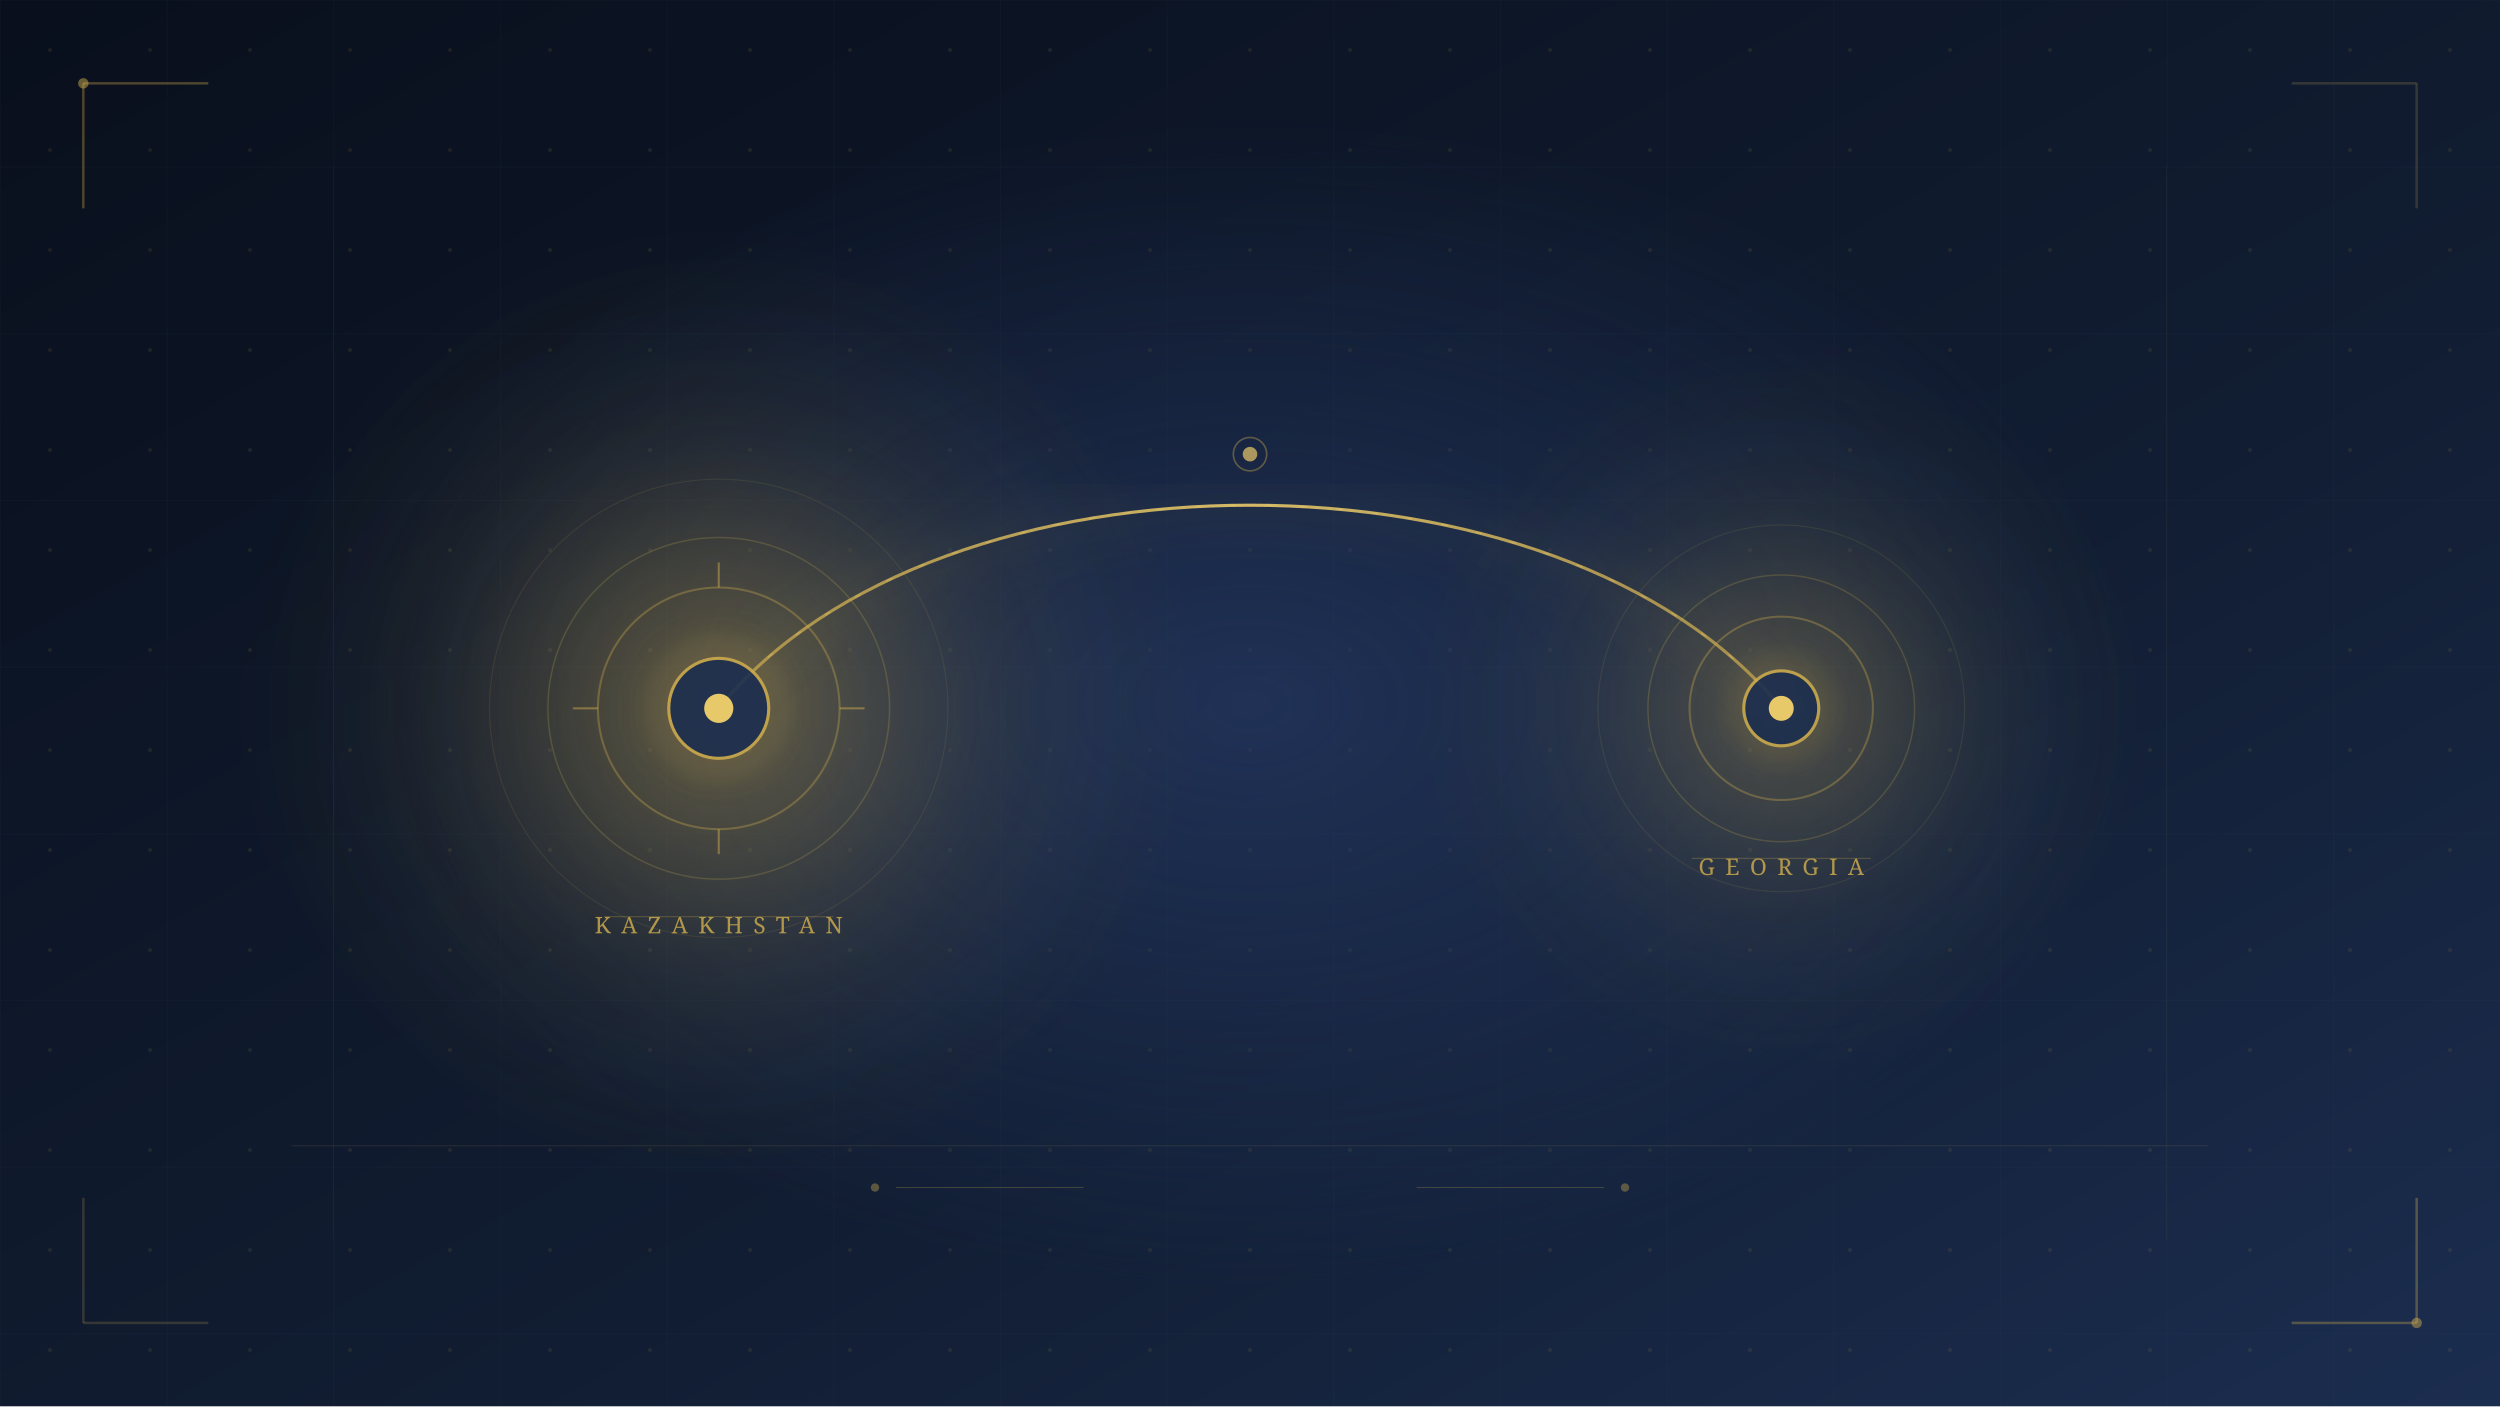
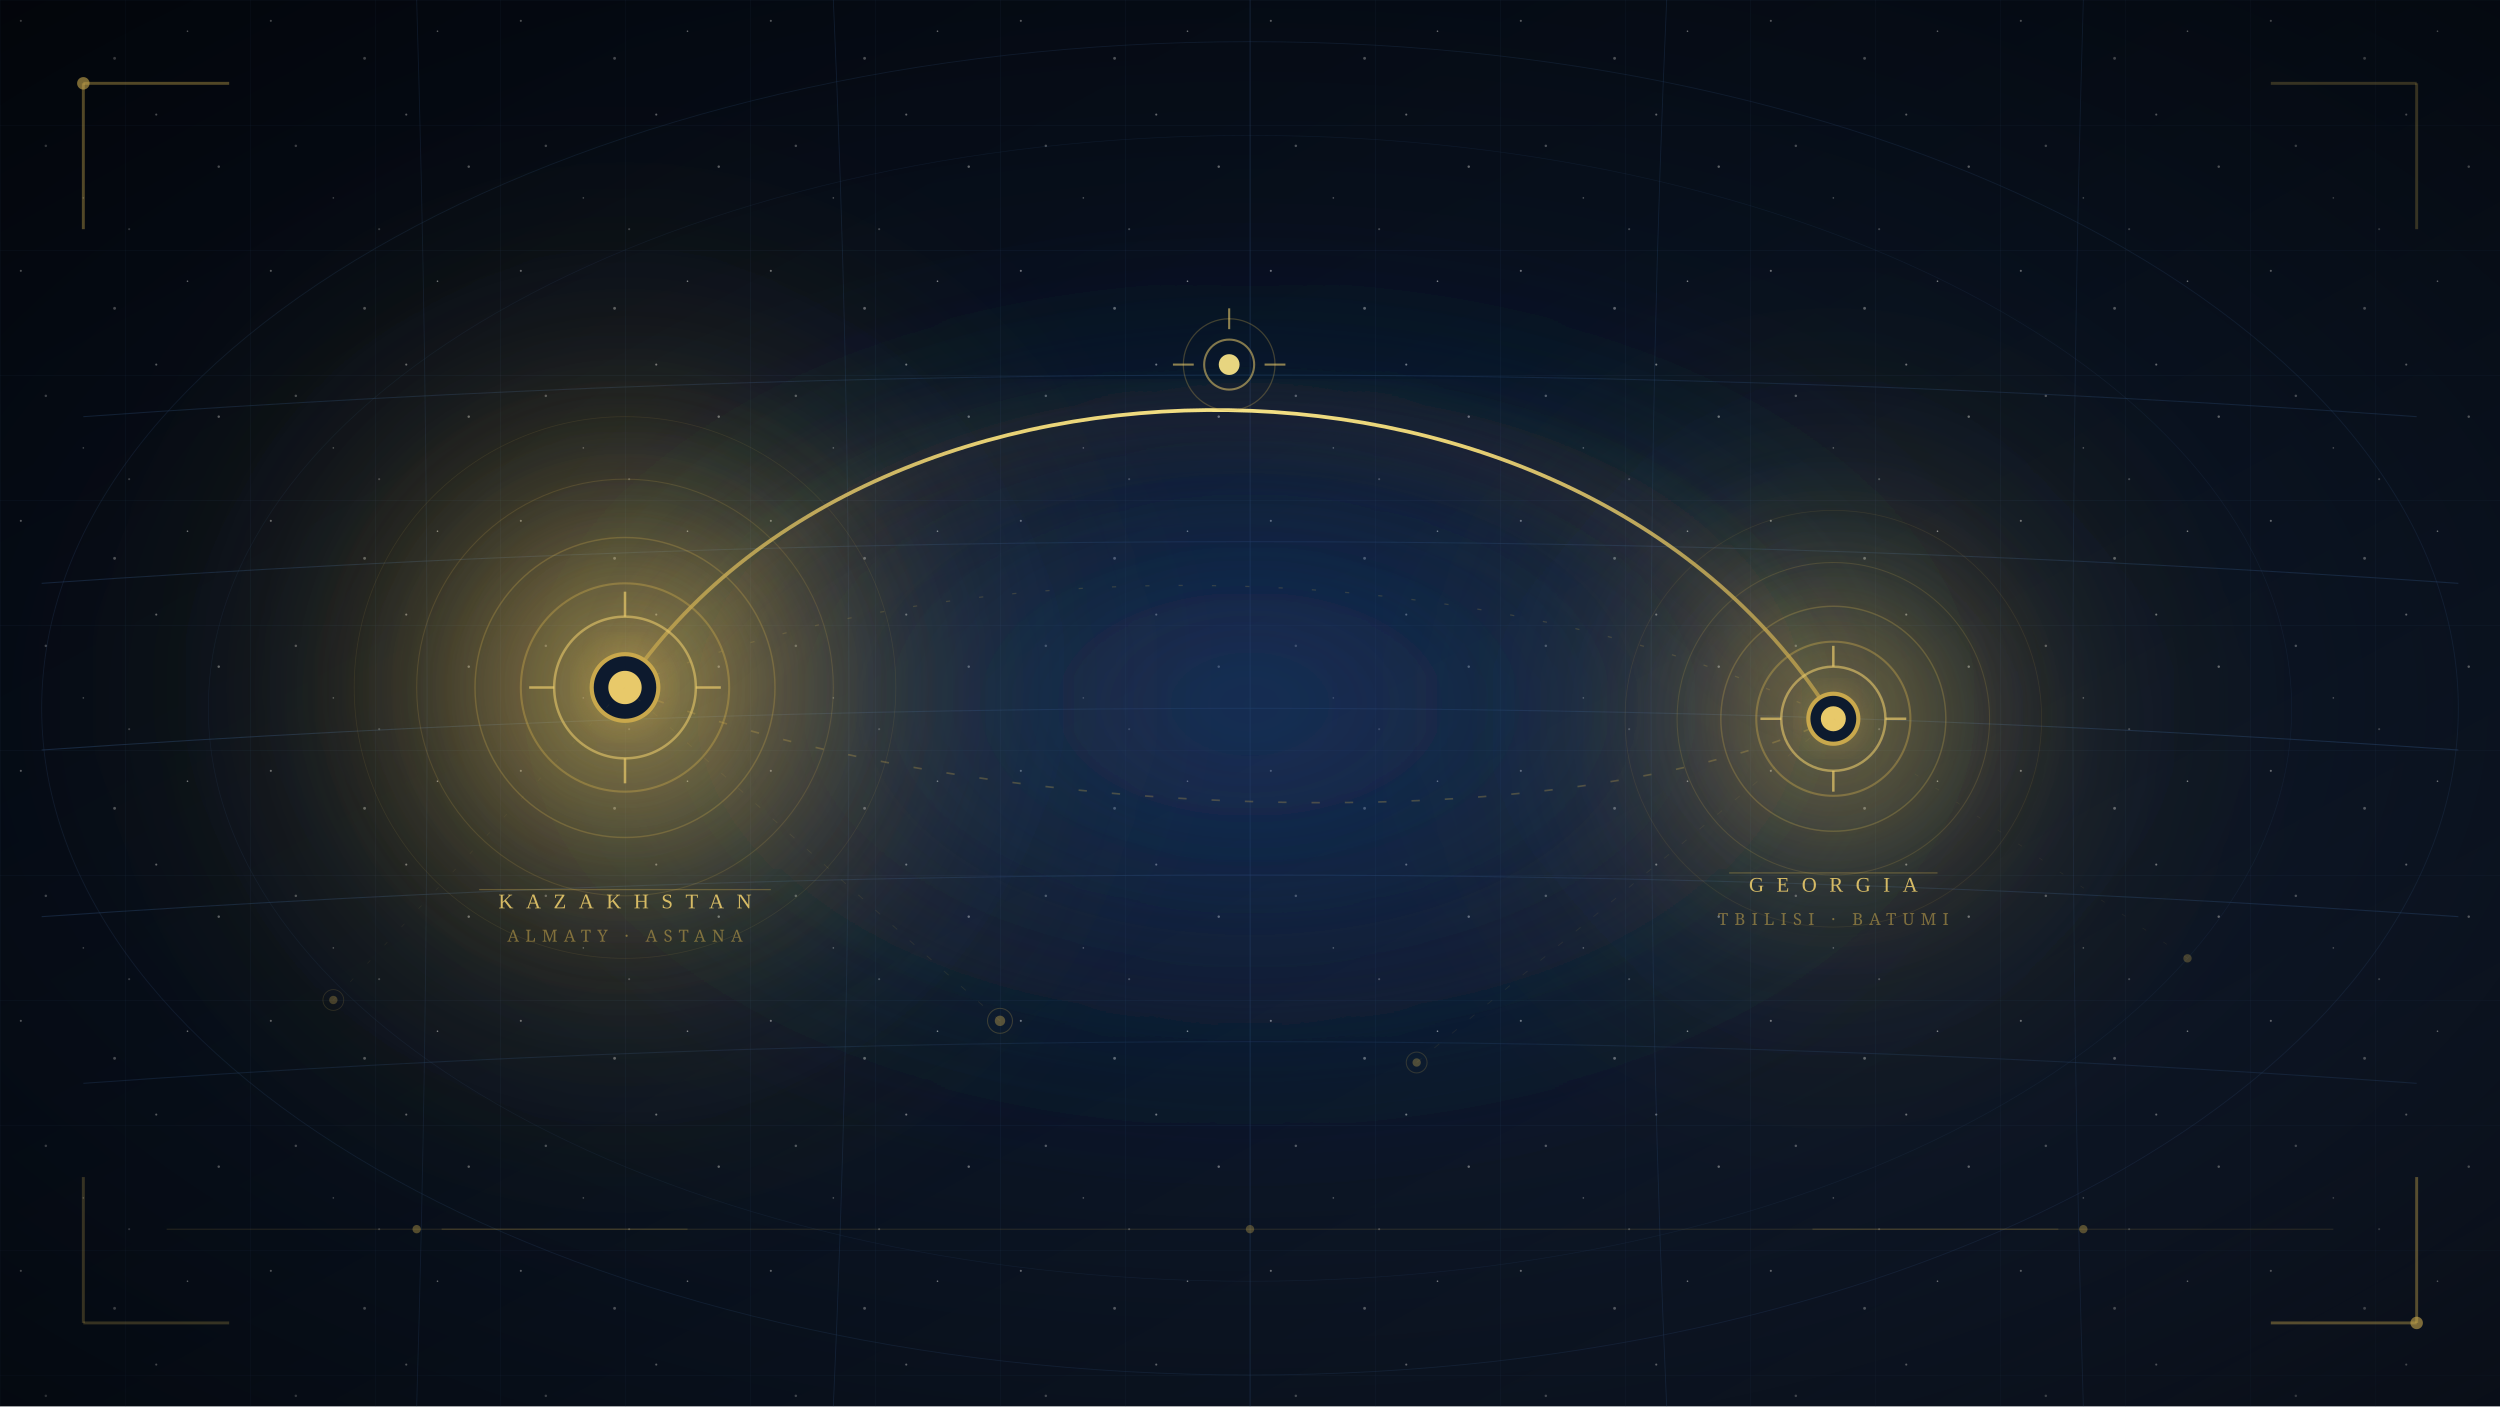
<svg xmlns="http://www.w3.org/2000/svg" viewBox="0 0 1200 675">
  <defs>
    <linearGradient id="bg" x1="0%" y1="0%" x2="100%" y2="100%">
-       <stop offset="0%" stop-color="#090F1C" />
-       <stop offset="60%" stop-color="#111D32" />
-       <stop offset="100%" stop-color="#1B2D4F" />
+       <stop offset="0%" stop-color="#060C18" />
+       <stop offset="50%" stop-color="#0A1525" />
+       <stop offset="100%" stop-color="#152035" />
    </linearGradient>
    <radialGradient id="glowKZ" cx="50%" cy="50%" r="50%">
-       <stop offset="0%" stop-color="#C9A84C" stop-opacity="0.45" />
-       <stop offset="60%" stop-color="#C9A84C" stop-opacity="0.08" />
+       <stop offset="0%" stop-color="#E8C96A" stop-opacity="0.6" />
+       <stop offset="35%" stop-color="#C9A84C" stop-opacity="0.25" />
+       <stop offset="70%" stop-color="#C9A84C" stop-opacity="0.06" />
      <stop offset="100%" stop-color="#C9A84C" stop-opacity="0" />
    </radialGradient>
    <radialGradient id="glowGE" cx="50%" cy="50%" r="50%">
-       <stop offset="0%" stop-color="#C9A84C" stop-opacity="0.35" />
-       <stop offset="60%" stop-color="#C9A84C" stop-opacity="0.06" />
+       <stop offset="0%" stop-color="#E8C96A" stop-opacity="0.5" />
+       <stop offset="35%" stop-color="#C9A84C" stop-opacity="0.2" />
+       <stop offset="70%" stop-color="#C9A84C" stop-opacity="0.05" />
      <stop offset="100%" stop-color="#C9A84C" stop-opacity="0" />
    </radialGradient>
    <radialGradient id="centerGlow" cx="50%" cy="50%" r="50%">
-       <stop offset="0%" stop-color="#2A4070" stop-opacity="0.6" />
-       <stop offset="100%" stop-color="#2A4070" stop-opacity="0" />
+       <stop offset="0%" stop-color="#1E3A6E" stop-opacity="0.7" />
+       <stop offset="60%" stop-color="#1E3A6E" stop-opacity="0.2" />
+       <stop offset="100%" stop-color="#1E3A6E" stop-opacity="0" />
+     </radialGradient>
+     <radialGradient id="bgVignette" cx="50%" cy="50%" r="70%">
+       <stop offset="30%" stop-color="#000000" stop-opacity="0" />
+       <stop offset="100%" stop-color="#000000" stop-opacity="0.55" />
    </radialGradient>
    <linearGradient id="arcGrad" x1="0%" y1="0%" x2="100%" y2="0%">
-       <stop offset="0%" stop-color="#C9A84C" stop-opacity="0.8" />
-       <stop offset="50%" stop-color="#E8C96A" stop-opacity="1" />
-       <stop offset="100%" stop-color="#C9A84C" stop-opacity="0.8" />
+       <stop offset="0%" stop-color="#C9A84C" stop-opacity="0.7" />
+       <stop offset="30%" stop-color="#F0D878" stop-opacity="1" />
+       <stop offset="50%" stop-color="#FFEA8A" stop-opacity="1" />
+       <stop offset="70%" stop-color="#F0D878" stop-opacity="1" />
+       <stop offset="100%" stop-color="#C9A84C" stop-opacity="0.7" />
    </linearGradient>
-     <filter id="blur4">
-       <feGaussianBlur stdDeviation="4" />
+     <linearGradient id="arcGlow" x1="0%" y1="0%" x2="100%" y2="0%">
+       <stop offset="0%" stop-color="#C9A84C" stop-opacity="0" />
+       <stop offset="50%" stop-color="#E8C96A" stop-opacity="0.9" />
+       <stop offset="100%" stop-color="#C9A84C" stop-opacity="0" />
+     </linearGradient>
+     <filter id="blur6">
+       <feGaussianBlur stdDeviation="6" />
    </filter>
-     <filter id="blur12">
-       <feGaussianBlur stdDeviation="12" />
+     <filter id="blur14">
+       <feGaussianBlur stdDeviation="14" />
    </filter>
-     <filter id="blur20">
-       <feGaussianBlur stdDeviation="20" />
+     <filter id="blur28">
+       <feGaussianBlur stdDeviation="28" />
    </filter>
-     <pattern id="dotGrid" x="0" y="0" width="48" height="48" patternUnits="userSpaceOnUse">
-       <circle cx="24" cy="24" r="1" fill="#C9A84C" opacity="0.10" />
+     <filter id="blur50">
+       <feGaussianBlur stdDeviation="50" />
+     </filter>
+     <filter id="nodeGlow" x="-100%" y="-100%" width="300%" height="300%">
+       <feGaussianBlur stdDeviation="8" result="blur" />
+       <feComposite in="SourceGraphic" in2="blur" operator="over" />
+     </filter>
+     <pattern id="stars" x="0" y="0" width="120" height="120" patternUnits="userSpaceOnUse">
+       <circle cx="10" cy="10" r="0.5" fill="#FFFFFF" opacity="0.5" />
+       <circle cx="55" cy="28" r="0.7" fill="#FFFFFF" opacity="0.4" />
+       <circle cx="90" cy="15" r="0.4" fill="#FFFFFF" opacity="0.6" />
+       <circle cx="22" cy="70" r="0.6" fill="#FFFFFF" opacity="0.35" />
+       <circle cx="75" cy="55" r="0.5" fill="#FFFFFF" opacity="0.5" />
+       <circle cx="40" cy="95" r="0.4" fill="#FFFFFF" opacity="0.4" />
+       <circle cx="105" cy="80" r="0.6" fill="#FFFFFF" opacity="0.45" />
+       <circle cx="62" cy="110" r="0.5" fill="#FFFFFF" opacity="0.3" />
    </pattern>
-     <pattern id="fineGrid" x="0" y="0" width="80" height="80" patternUnits="userSpaceOnUse">
-       <line x1="0" y1="0" x2="80" y2="0" stroke="#3A5070" stroke-width="0.3" opacity="0.4" />
-       <line x1="0" y1="0" x2="0" y2="80" stroke="#3A5070" stroke-width="0.3" opacity="0.4" />
+     <pattern id="fineGrid" x="0" y="0" width="60" height="60" patternUnits="userSpaceOnUse">
+       <line x1="0" y1="0" x2="60" y2="0" stroke="#2A4870" stroke-width="0.25" opacity="0.5" />
+       <line x1="0" y1="0" x2="0" y2="60" stroke="#2A4870" stroke-width="0.25" opacity="0.5" />
    </pattern>
  </defs>
  <rect width="1200" height="675" fill="url(#bg)" />
-   <rect width="1200" height="675" fill="url(#fineGrid)" opacity="0.5" />
-   <rect width="1200" height="675" fill="url(#dotGrid)" />
-   <ellipse cx="600" cy="338" rx="420" ry="280" fill="url(#centerGlow)" />
-   <ellipse cx="345" cy="340" rx="220" ry="220" fill="url(#glowKZ)" filter="url(#blur20)" />
-   <ellipse cx="855" cy="340" rx="170" ry="170" fill="url(#glowGE)" filter="url(#blur20)" />
-   <path d="M 345 340 C 450 210, 750 210, 855 340" stroke="#C9A84C" stroke-width="8" fill="none" opacity="0.12" filter="url(#blur12)" />
-   <path d="M 345 340 C 450 210, 750 210, 855 340" stroke="url(#arcGrad)" stroke-width="1.5" fill="none" opacity="0.9" />
-   <path d="M 345 340 C 450 210, 750 210, 855 340" stroke="#E8C96A" stroke-width="0.6" fill="none" opacity="0.4" stroke-dasharray="3 14" />
-   <circle cx="600" cy="218" r="3.5" fill="#E8C96A" opacity="0.7" />
-   <circle cx="600" cy="218" r="8" fill="none" stroke="#C9A84C" stroke-width="0.8" opacity="0.4" />
-   <circle cx="345" cy="340" r="110" fill="none" stroke="#C9A84C" stroke-width="0.5" opacity="0.12" />
-   <circle cx="345" cy="340" r="82" fill="none" stroke="#C9A84C" stroke-width="0.7" opacity="0.22" />
-   <circle cx="345" cy="340" r="58" fill="none" stroke="#C9A84C" stroke-width="1" opacity="0.35" />
-   <circle cx="345" cy="340" r="36" fill="#C9A84C" opacity="0.1" filter="url(#blur4)" />
-   <circle cx="345" cy="340" r="24" fill="#1B2D4F" stroke="#C9A84C" stroke-width="1.5" opacity="0.9" />
-   <circle cx="345" cy="340" r="7" fill="#E8C96A" />
-   <line x1="345" y1="282" x2="345" y2="270" stroke="#C9A84C" stroke-width="1" opacity="0.5" />
-   <line x1="403" y1="340" x2="415" y2="340" stroke="#C9A84C" stroke-width="1" opacity="0.5" />
-   <line x1="345" y1="398" x2="345" y2="410" stroke="#C9A84C" stroke-width="1" opacity="0.5" />
-   <line x1="287" y1="340" x2="275" y2="340" stroke="#C9A84C" stroke-width="1" opacity="0.5" />
-   <circle cx="855" cy="340" r="88" fill="none" stroke="#C9A84C" stroke-width="0.5" opacity="0.12" />
-   <circle cx="855" cy="340" r="64" fill="none" stroke="#C9A84C" stroke-width="0.7" opacity="0.22" />
-   <circle cx="855" cy="340" r="44" fill="none" stroke="#C9A84C" stroke-width="1" opacity="0.35" />
-   <circle cx="855" cy="340" r="27" fill="#C9A84C" opacity="0.1" filter="url(#blur4)" />
-   <circle cx="855" cy="340" r="18" fill="#1B2D4F" stroke="#C9A84C" stroke-width="1.5" opacity="0.9" />
-   <circle cx="855" cy="340" r="6" fill="#E8C96A" />
-   <text x="345" y="448" text-anchor="middle" fill="#C9A84C" font-family="Georgia, serif" font-size="11" letter-spacing="5" opacity="0.85">KAZAKHSTAN</text>
-   <line x1="290" y1="440" x2="400" y2="440" stroke="#C9A84C" stroke-width="0.5" opacity="0.3" />
-   <text x="855" y="420" text-anchor="middle" fill="#C9A84C" font-family="Georgia, serif" font-size="11" letter-spacing="5" opacity="0.85">GEORGIA</text>
-   <line x1="812" y1="412" x2="898" y2="412" stroke="#C9A84C" stroke-width="0.5" opacity="0.3" />
-   <line x1="40" y1="40" x2="100" y2="40" stroke="#C9A84C" stroke-width="1.2" opacity="0.35" />
-   <line x1="40" y1="40" x2="40" y2="100" stroke="#C9A84C" stroke-width="1.2" opacity="0.35" />
-   <circle cx="40" cy="40" r="2.5" fill="#C9A84C" opacity="0.5" />
-   <line x1="1160" y1="635" x2="1100" y2="635" stroke="#C9A84C" stroke-width="1.2" opacity="0.35" />
-   <line x1="1160" y1="635" x2="1160" y2="575" stroke="#C9A84C" stroke-width="1.2" opacity="0.35" />
-   <circle cx="1160" cy="635" r="2.5" fill="#C9A84C" opacity="0.5" />
-   <line x1="1160" y1="40" x2="1100" y2="40" stroke="#C9A84C" stroke-width="1.2" opacity="0.2" />
-   <line x1="1160" y1="40" x2="1160" y2="100" stroke="#C9A84C" stroke-width="1.2" opacity="0.2" />
-   <line x1="40" y1="635" x2="100" y2="635" stroke="#C9A84C" stroke-width="1.2" opacity="0.2" />
-   <line x1="40" y1="635" x2="40" y2="575" stroke="#C9A84C" stroke-width="1.2" opacity="0.2" />
-   <line x1="140" y1="550" x2="1060" y2="550" stroke="#C9A84C" stroke-width="0.4" opacity="0.15" />
-   <circle cx="420" cy="570" r="2" fill="#C9A84C" opacity="0.4" />
-   <line x1="430" y1="570" x2="520" y2="570" stroke="#C9A84C" stroke-width="0.5" opacity="0.25" />
-   <circle cx="780" cy="570" r="2" fill="#C9A84C" opacity="0.4" />
-   <line x1="680" y1="570" x2="770" y2="570" stroke="#C9A84C" stroke-width="0.5" opacity="0.25" />
-   <line x1="160" y1="80" x2="160" y2="595" stroke="#C9A84C" stroke-width="0.3" opacity="0.08" />
-   <line x1="1040" y1="80" x2="1040" y2="595" stroke="#C9A84C" stroke-width="0.3" opacity="0.08" />
+   <rect width="1200" height="675" fill="url(#stars)" />
+   <rect width="1200" height="675" fill="url(#fineGrid)" />
+   <rect width="1200" height="675" fill="url(#bgVignette)" />
+   <ellipse cx="600" cy="340" rx="580" ry="320" fill="none" stroke="#2A4870" stroke-width="0.4" opacity="0.25" />
+   <ellipse cx="600" cy="340" rx="500" ry="275" fill="none" stroke="#2A4870" stroke-width="0.3" opacity="0.2" />
+   <path d="M 40 200 Q 600 160 1160 200" fill="none" stroke="#2A4870" stroke-width="0.5" opacity="0.35" />
+   <path d="M 20 280 Q 600 240 1180 280" fill="none" stroke="#2A4870" stroke-width="0.5" opacity="0.4" />
+   <path d="M 20 360 Q 600 320 1180 360" fill="none" stroke="#2A4870" stroke-width="0.5" opacity="0.45" />
+   <path d="M 20 440 Q 600 400 1180 440" fill="none" stroke="#2A4870" stroke-width="0.5" opacity="0.4" />
+   <path d="M 40 520 Q 600 480 1160 520" fill="none" stroke="#2A4870" stroke-width="0.5" opacity="0.3" />
+   <path d="M 200 0 Q 210 340 200 675" fill="none" stroke="#2A4870" stroke-width="0.4" opacity="0.25" />
+   <path d="M 400 0 Q 415 340 400 675" fill="none" stroke="#2A4870" stroke-width="0.4" opacity="0.3" />
+   <path d="M 600 0 L 600 675" fill="none" stroke="#2A4870" stroke-width="0.4" opacity="0.35" />
+   <path d="M 800 0 Q 785 340 800 675" fill="none" stroke="#2A4870" stroke-width="0.4" opacity="0.3" />
+   <path d="M 1000 0 Q 990 340 1000 675" fill="none" stroke="#2A4870" stroke-width="0.4" opacity="0.25" />
+   <ellipse cx="600" cy="338" rx="380" ry="220" fill="url(#centerGlow)" filter="url(#blur28)" />
+   <ellipse cx="300" cy="330" rx="240" ry="240" fill="url(#glowKZ)" filter="url(#blur50)" />
+   <ellipse cx="300" cy="330" rx="140" ry="140" fill="url(#glowKZ)" filter="url(#blur28)" />
+   <ellipse cx="880" cy="345" rx="180" ry="180" fill="url(#glowGE)" filter="url(#blur50)" />
+   <ellipse cx="880" cy="345" rx="100" ry="100" fill="url(#glowGE)" filter="url(#blur28)" />
+   <path d="M 300 330 C 420 150, 760 150, 880 345" stroke="#C9A84C" stroke-width="16" fill="none" opacity="0.08" filter="url(#blur28)" />
+   <path d="M 300 330 C 420 150, 760 150, 880 345" stroke="#E8C96A" stroke-width="6" fill="none" opacity="0.15" filter="url(#blur14)" />
+   <path d="M 300 330 C 420 150, 760 150, 880 345" stroke="url(#arcGrad)" stroke-width="1.8" fill="none" opacity="0.95" />
+   <path d="M 300 330 C 440 390, 740 410, 880 345" stroke="#C9A84C" stroke-width="0.8" fill="none" opacity="0.3" stroke-dasharray="4 12" />
+   <path d="M 300 330 C 460 260, 720 265, 880 345" stroke="#C9A84C" stroke-width="0.6" fill="none" opacity="0.2" stroke-dasharray="2 14" />
+   <circle cx="590" cy="175" r="5" fill="#FFEA8A" opacity="0.9" />
+   <circle cx="590" cy="175" r="12" fill="none" stroke="#E8C96A" stroke-width="1" opacity="0.55" />
+   <circle cx="590" cy="175" r="22" fill="none" stroke="#C9A84C" stroke-width="0.6" opacity="0.3" />
+   <line x1="590" y1="158" x2="590" y2="148" stroke="#E8C96A" stroke-width="1" opacity="0.6" />
+   <line x1="573" y1="175" x2="563" y2="175" stroke="#E8C96A" stroke-width="1" opacity="0.6" />
+   <line x1="607" y1="175" x2="617" y2="175" stroke="#E8C96A" stroke-width="1" opacity="0.6" />
+   <circle cx="300" cy="330" r="130" fill="none" stroke="#C9A84C" stroke-width="0.35" opacity="0.12" />
+   <circle cx="300" cy="330" r="100" fill="none" stroke="#C9A84C" stroke-width="0.5" opacity="0.18" />
+   <circle cx="300" cy="330" r="72" fill="none" stroke="#C9A84C" stroke-width="0.7" opacity="0.28" />
+   <circle cx="300" cy="330" r="50" fill="none" stroke="#C9A84C" stroke-width="1" opacity="0.40" />
+   <circle cx="300" cy="330" r="34" fill="none" stroke="#E8C96A" stroke-width="1.2" opacity="0.60" />
+   <circle cx="300" cy="330" r="22" fill="#C9A84C" opacity="0.18" filter="url(#blur6)" />
+   <circle cx="300" cy="330" r="16" fill="#0D1A2E" stroke="#C9A84C" stroke-width="2" />
+   <circle cx="300" cy="330" r="8" fill="#E8C96A" />
+   <line x1="300" y1="296" x2="300" y2="284" stroke="#E8C96A" stroke-width="1.2" opacity="0.7" />
+   <line x1="300" y1="364" x2="300" y2="376" stroke="#E8C96A" stroke-width="1.2" opacity="0.7" />
+   <line x1="266" y1="330" x2="254" y2="330" stroke="#E8C96A" stroke-width="1.2" opacity="0.7" />
+   <line x1="334" y1="330" x2="346" y2="330" stroke="#E8C96A" stroke-width="1.2" opacity="0.7" />
+   <text x="300" y="436" text-anchor="middle" fill="#E8C96A" font-family="Georgia, 'Times New Roman', serif" font-size="10" letter-spacing="6" opacity="0.9">KAZAKHSTAN</text>
+   <line x1="230" y1="427" x2="370" y2="427" stroke="#C9A84C" stroke-width="0.6" opacity="0.35" />
+   <text x="300" y="452" text-anchor="middle" fill="#C9A84C" font-family="Georgia, serif" font-size="8" letter-spacing="3" opacity="0.55">ALMATY · ASTANA</text>
+   <circle cx="880" cy="345" r="100" fill="none" stroke="#C9A84C" stroke-width="0.35" opacity="0.12" />
+   <circle cx="880" cy="345" r="75" fill="none" stroke="#C9A84C" stroke-width="0.5" opacity="0.18" />
+   <circle cx="880" cy="345" r="54" fill="none" stroke="#C9A84C" stroke-width="0.7" opacity="0.28" />
+   <circle cx="880" cy="345" r="37" fill="none" stroke="#C9A84C" stroke-width="1" opacity="0.40" />
+   <circle cx="880" cy="345" r="25" fill="none" stroke="#E8C96A" stroke-width="1.2" opacity="0.60" />
+   <circle cx="880" cy="345" r="16" fill="#C9A84C" opacity="0.16" filter="url(#blur6)" />
+   <circle cx="880" cy="345" r="12" fill="#0D1A2E" stroke="#C9A84C" stroke-width="2" />
+   <circle cx="880" cy="345" r="6" fill="#E8C96A" />
+   <line x1="880" y1="320" x2="880" y2="310" stroke="#E8C96A" stroke-width="1.2" opacity="0.7" />
+   <line x1="880" y1="370" x2="880" y2="380" stroke="#E8C96A" stroke-width="1.2" opacity="0.7" />
+   <line x1="855" y1="345" x2="845" y2="345" stroke="#E8C96A" stroke-width="1.2" opacity="0.7" />
+   <line x1="905" y1="345" x2="915" y2="345" stroke="#E8C96A" stroke-width="1.2" opacity="0.7" />
+   <text x="880" y="428" text-anchor="middle" fill="#E8C96A" font-family="Georgia, 'Times New Roman', serif" font-size="10" letter-spacing="6" opacity="0.9">GEORGIA</text>
+   <line x1="830" y1="419" x2="930" y2="419" stroke="#C9A84C" stroke-width="0.6" opacity="0.35" />
+   <text x="880" y="444" text-anchor="middle" fill="#C9A84C" font-family="Georgia, serif" font-size="8" letter-spacing="3" opacity="0.55">TBILISI · BATUMI</text>
+   <circle cx="480" cy="490" r="2.5" fill="#C9A84C" opacity="0.4" />
+   <circle cx="480" cy="490" r="6" fill="none" stroke="#C9A84C" stroke-width="0.5" opacity="0.25" />
+   <line x1="480" y1="490" x2="300" y2="330" stroke="#C9A84C" stroke-width="0.4" opacity="0.12" stroke-dasharray="3 8" />
+   <circle cx="680" cy="510" r="2" fill="#C9A84C" opacity="0.35" />
+   <circle cx="680" cy="510" r="5" fill="none" stroke="#C9A84C" stroke-width="0.5" opacity="0.2" />
+   <line x1="680" y1="510" x2="880" y2="345" stroke="#C9A84C" stroke-width="0.4" opacity="0.1" stroke-dasharray="3 8" />
+   <circle cx="160" cy="480" r="2" fill="#C9A84C" opacity="0.3" />
+   <circle cx="160" cy="480" r="5" fill="none" stroke="#C9A84C" stroke-width="0.4" opacity="0.18" />
+   <line x1="160" y1="480" x2="300" y2="330" stroke="#C9A84C" stroke-width="0.3" opacity="0.1" stroke-dasharray="2 10" />
+   <circle cx="1050" cy="460" r="2" fill="#C9A84C" opacity="0.3" />
+   <line x1="1050" y1="460" x2="880" y2="345" stroke="#C9A84C" stroke-width="0.3" opacity="0.1" stroke-dasharray="2 10" />
+   <line x1="80" y1="590" x2="1120" y2="590" stroke="#C9A84C" stroke-width="0.4" opacity="0.2" />
+   <circle cx="200" cy="590" r="2" fill="#C9A84C" opacity="0.4" />
+   <line x1="212" y1="590" x2="330" y2="590" stroke="#C9A84C" stroke-width="0.5" opacity="0.25" />
+   <circle cx="600" cy="590" r="2" fill="#C9A84C" opacity="0.35" />
+   <circle cx="1000" cy="590" r="2" fill="#C9A84C" opacity="0.4" />
+   <line x1="870" y1="590" x2="988" y2="590" stroke="#C9A84C" stroke-width="0.5" opacity="0.25" />
+   <line x1="40" y1="40" x2="110" y2="40" stroke="#C9A84C" stroke-width="1.4" opacity="0.4" />
+   <line x1="40" y1="40" x2="40" y2="110" stroke="#C9A84C" stroke-width="1.4" opacity="0.4" />
+   <circle cx="40" cy="40" r="3" fill="#C9A84C" opacity="0.6" />
+   <line x1="1160" y1="40" x2="1090" y2="40" stroke="#C9A84C" stroke-width="1.4" opacity="0.25" />
+   <line x1="1160" y1="40" x2="1160" y2="110" stroke="#C9A84C" stroke-width="1.4" opacity="0.25" />
+   <line x1="1160" y1="635" x2="1090" y2="635" stroke="#C9A84C" stroke-width="1.4" opacity="0.4" />
+   <line x1="1160" y1="635" x2="1160" y2="565" stroke="#C9A84C" stroke-width="1.4" opacity="0.4" />
+   <circle cx="1160" cy="635" r="3" fill="#C9A84C" opacity="0.6" />
+   <line x1="40" y1="635" x2="110" y2="635" stroke="#C9A84C" stroke-width="1.4" opacity="0.25" />
+   <line x1="40" y1="635" x2="40" y2="565" stroke="#C9A84C" stroke-width="1.4" opacity="0.25" />
</svg>
